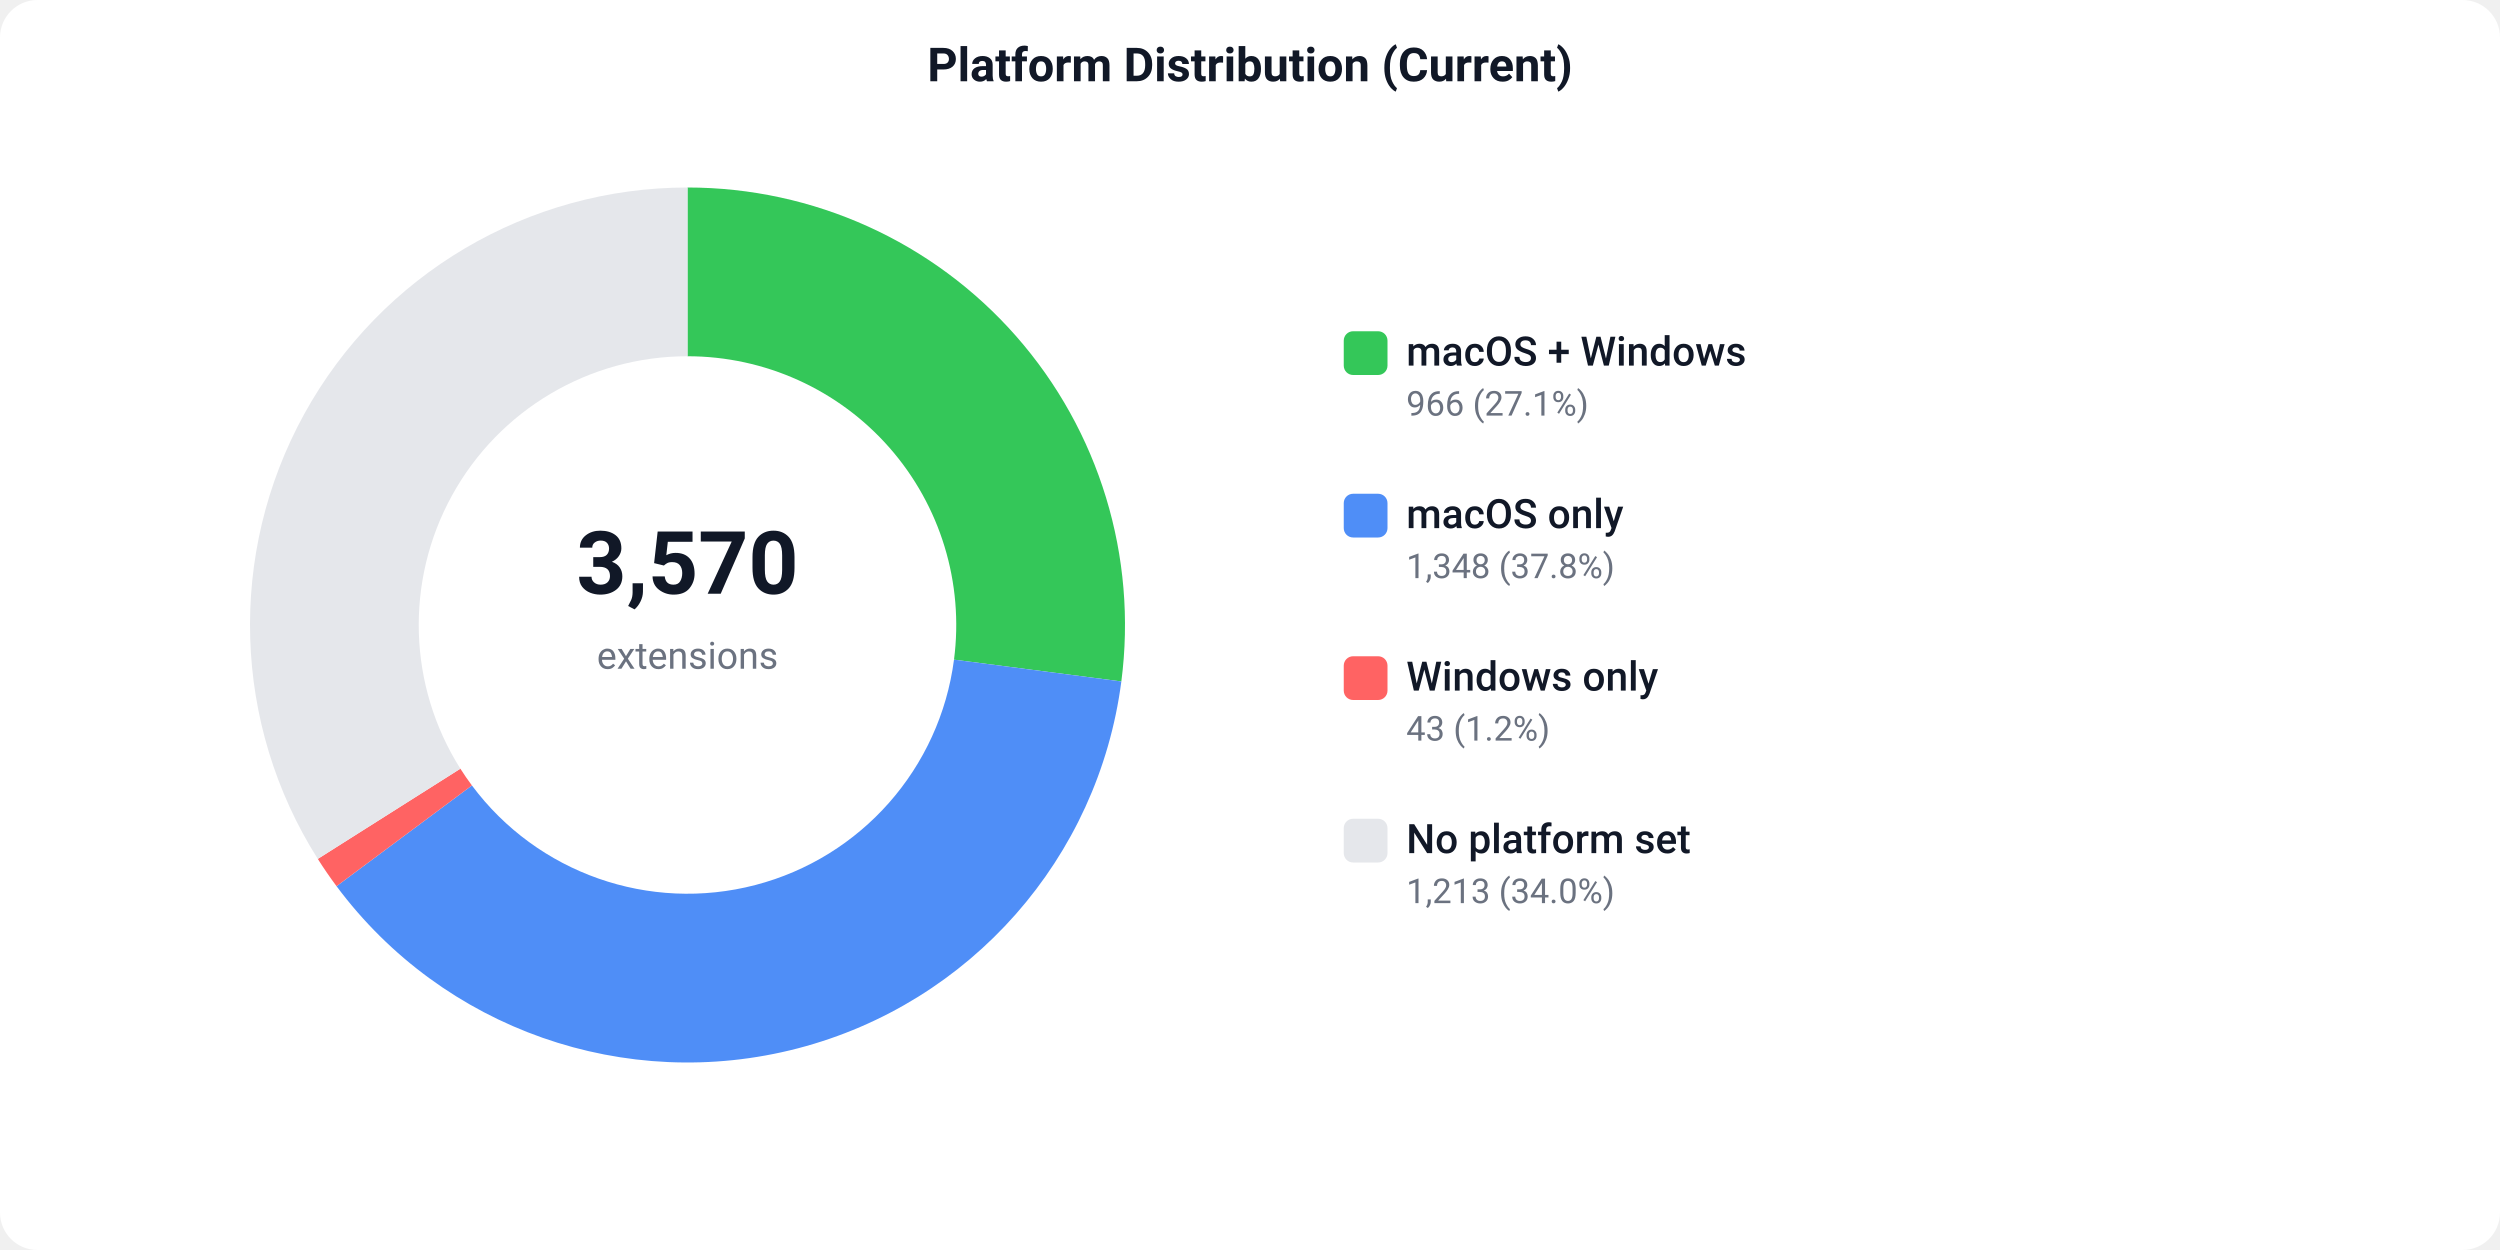
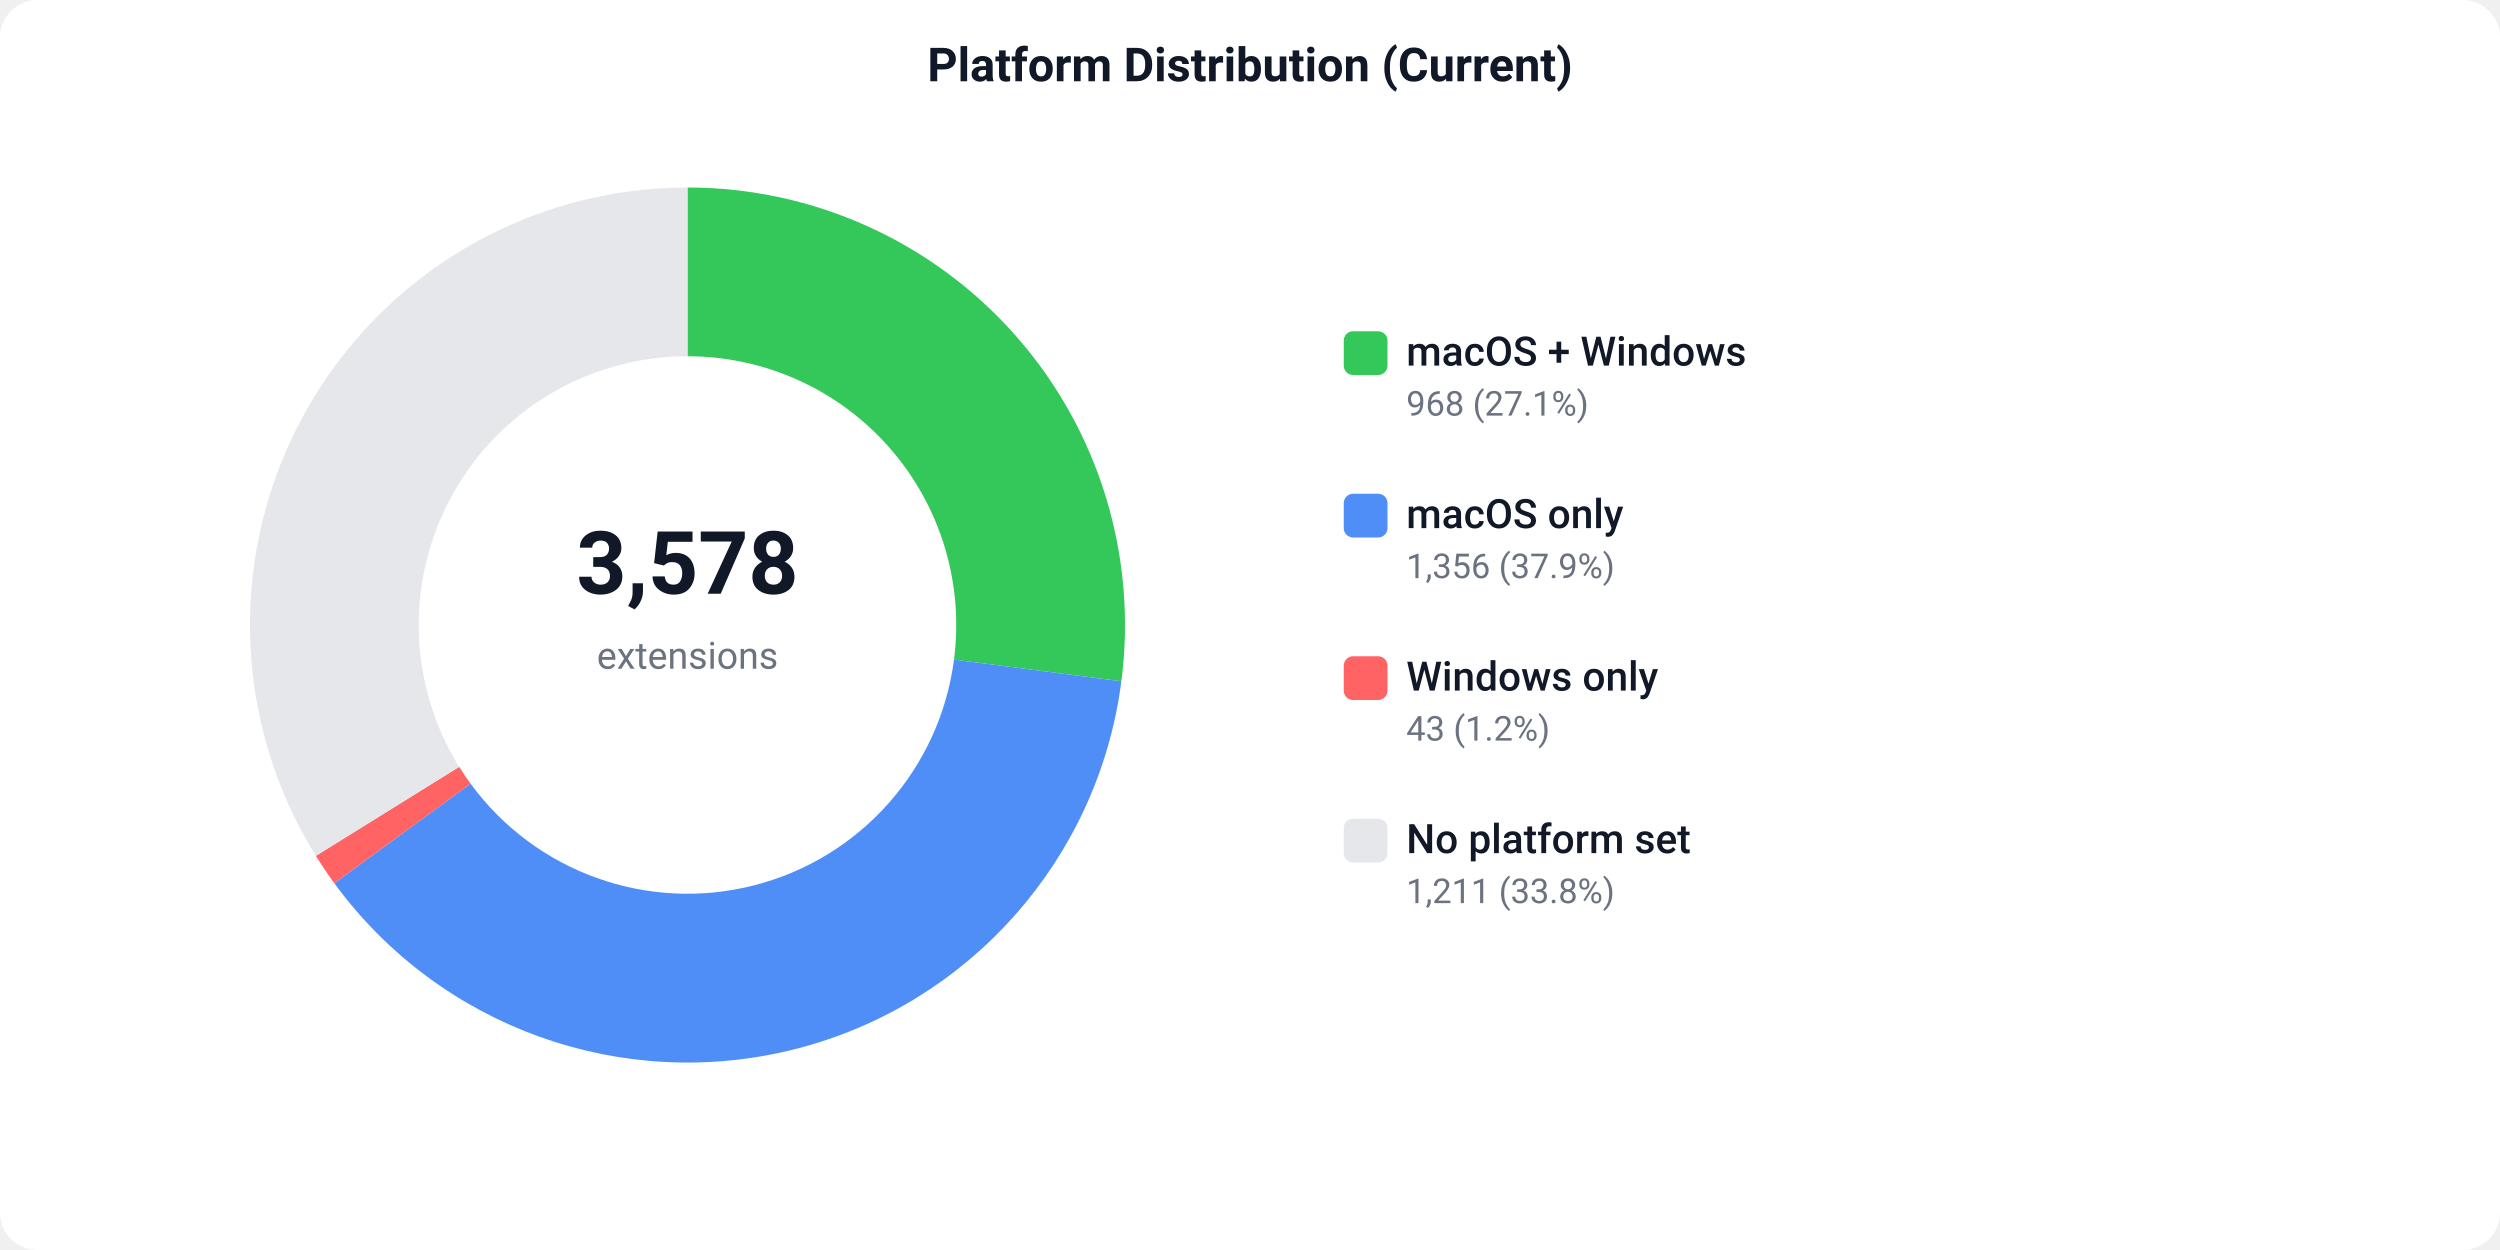
<svg xmlns="http://www.w3.org/2000/svg" width="800" height="400" viewBox="0 0 800 400">
  <defs>
    <style>text { font-family: -apple-system, BlinkMacSystemFont, 'Segoe UI', Roboto, sans-serif; }</style>
  </defs>
  <rect width="800" height="400" fill="#ffffff" rx="12" />
  <text x="400" y="26" text-anchor="middle" font-size="15" font-weight="600" fill="#111827">Platform Distribution (Current)</text>
-   <path d="M 220.00 60.00 A 140 140 0 0 1 358.83 218.06 L 305.28 211.09 A 86 86 0 0 0 220.00 114.00 Z" fill="#34C759" />
-   <path d="M 358.83 218.06 A 140 140 0 0 1 107.69 283.58 L 151.01 251.34 A 86 86 0 0 0 305.28 211.09 Z" fill="#4F8EF7" />
-   <path d="M 107.69 283.58 A 140 140 0 0 1 101.69 274.85 L 147.32 245.98 A 86 86 0 0 0 151.01 251.34 Z" fill="#FF6363" />
-   <path d="M 101.69 274.85 A 140 140 0 0 1 220.00 60.00 L 220.00 114.00 A 86 86 0 0 0 147.32 245.98 Z" fill="#e5e7eb" />
-   <text x="220" y="190" text-anchor="middle" font-size="28" font-weight="700" fill="#111827">3,570</text>
+   <path d="M 220.00 60.00 A 140 140 0 0 1 358.84 218.02 L 305.28 211.07 A 86 86 0 0 0 220.00 114.00 Z" fill="#34C759" />
+   <path d="M 358.84 218.02 A 140 140 0 0 1 106.98 282.63 L 150.58 250.76 A 86 86 0 0 0 305.28 211.07 Z" fill="#4F8EF7" />
+   <path d="M 106.98 282.63 A 140 140 0 0 1 101.07 273.87 L 146.94 245.38 A 86 86 0 0 0 150.58 250.76 Z" fill="#FF6363" />
+   <path d="M 101.07 273.87 A 140 140 0 0 1 220.00 60.00 L 220.00 114.00 A 86 86 0 0 0 146.94 245.38 Z" fill="#e5e7eb" />
+   <text x="220" y="190" text-anchor="middle" font-size="28" font-weight="700" fill="#111827">3,578</text>
  <text x="220" y="214" text-anchor="middle" font-size="12" fill="#6b7280">extensions</text>
  <rect x="430" y="106" width="14" height="14" fill="#34C759" rx="3" />
  <text x="450" y="117" font-size="13" font-weight="500" fill="#111827">macOS + Windows</text>
-   <text x="450" y="133" font-size="11" fill="#6b7280">966 (27.1%)</text>
+   <text x="450" y="133" font-size="11" fill="#6b7280">968 (27.1%)</text>
  <rect x="430" y="158" width="14" height="14" fill="#4F8EF7" rx="3" />
  <text x="450" y="169" font-size="13" font-weight="500" fill="#111827">macOS only</text>
-   <text x="450" y="185" font-size="11" fill="#6b7280">1,348 (37.8%)</text>
+   <text x="450" y="185" font-size="11" fill="#6b7280">1,356 (37.9%)</text>
  <rect x="430" y="210" width="14" height="14" fill="#FF6363" rx="3" />
  <text x="450" y="221" font-size="13" font-weight="500" fill="#111827">Windows only</text>
  <text x="450" y="237" font-size="11" fill="#6b7280">43 (1.2%)</text>
  <rect x="430" y="262" width="14" height="14" fill="#e5e7eb" rx="3" />
  <text x="450" y="273" font-size="13" font-weight="500" fill="#111827">No platform set</text>
-   <text x="450" y="289" font-size="11" fill="#6b7280">1,213 (34.0%)</text>
+   <text x="450" y="289" font-size="11" fill="#6b7280">1,211 (33.8%)</text>
</svg>
